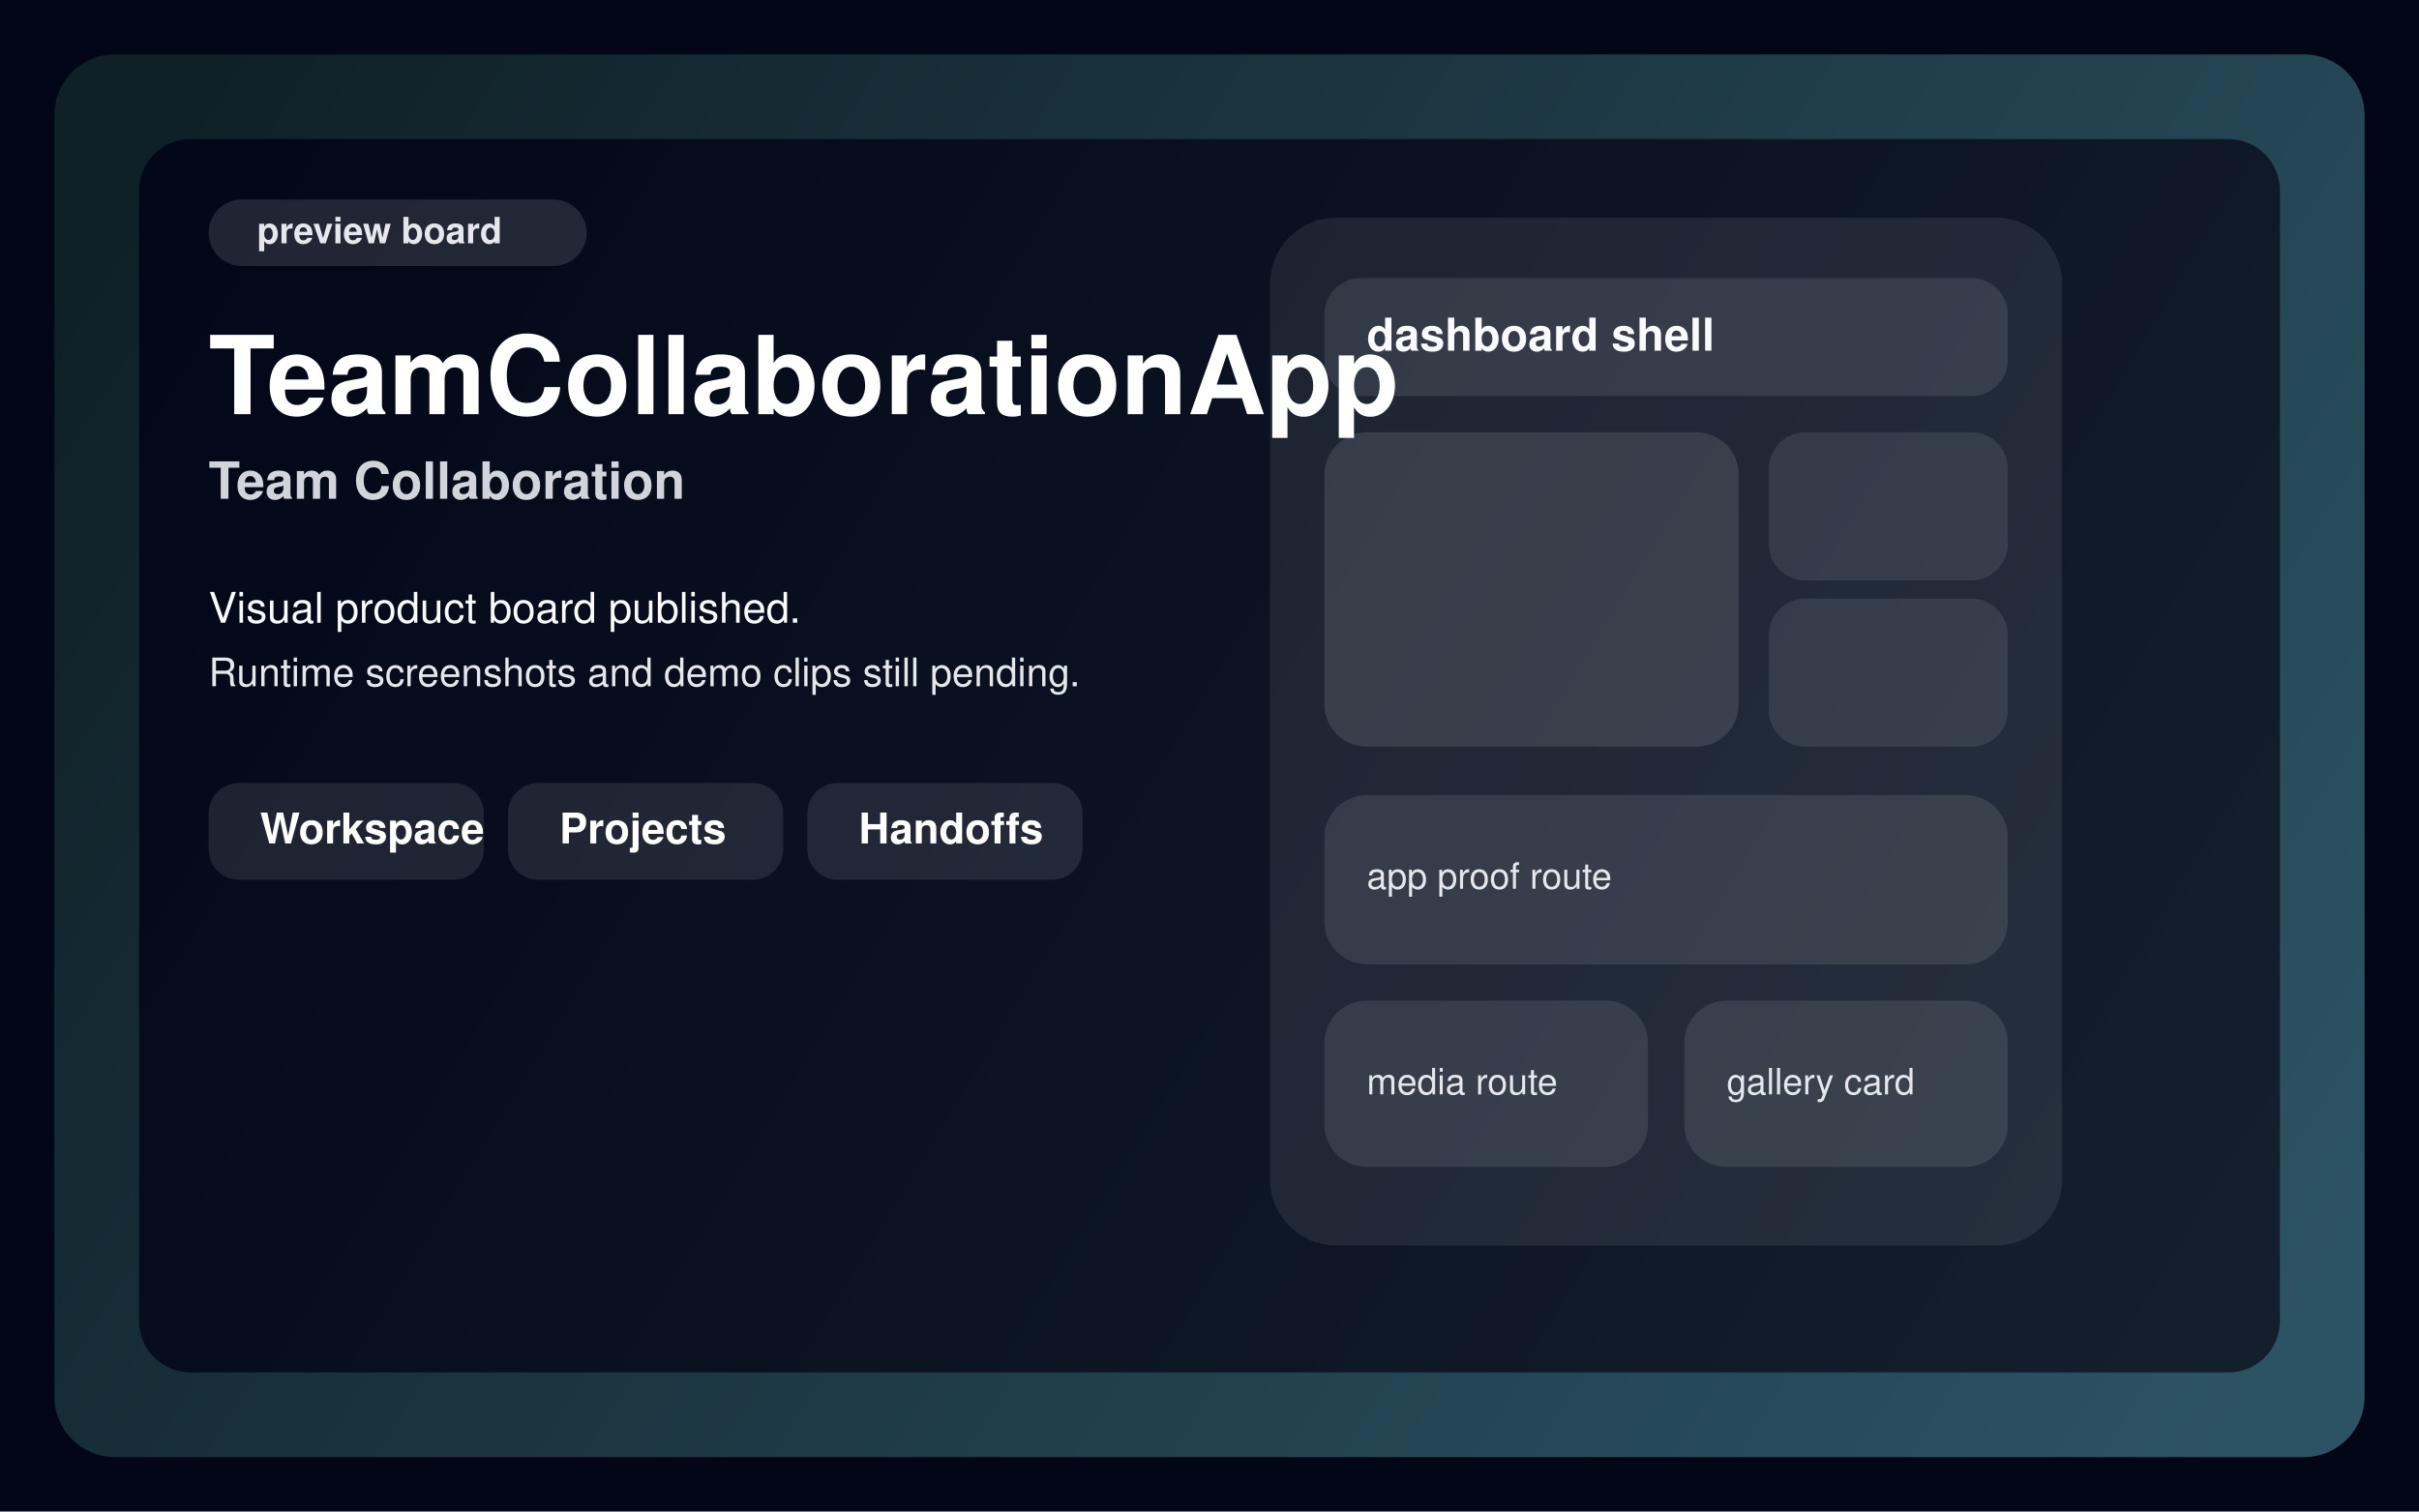
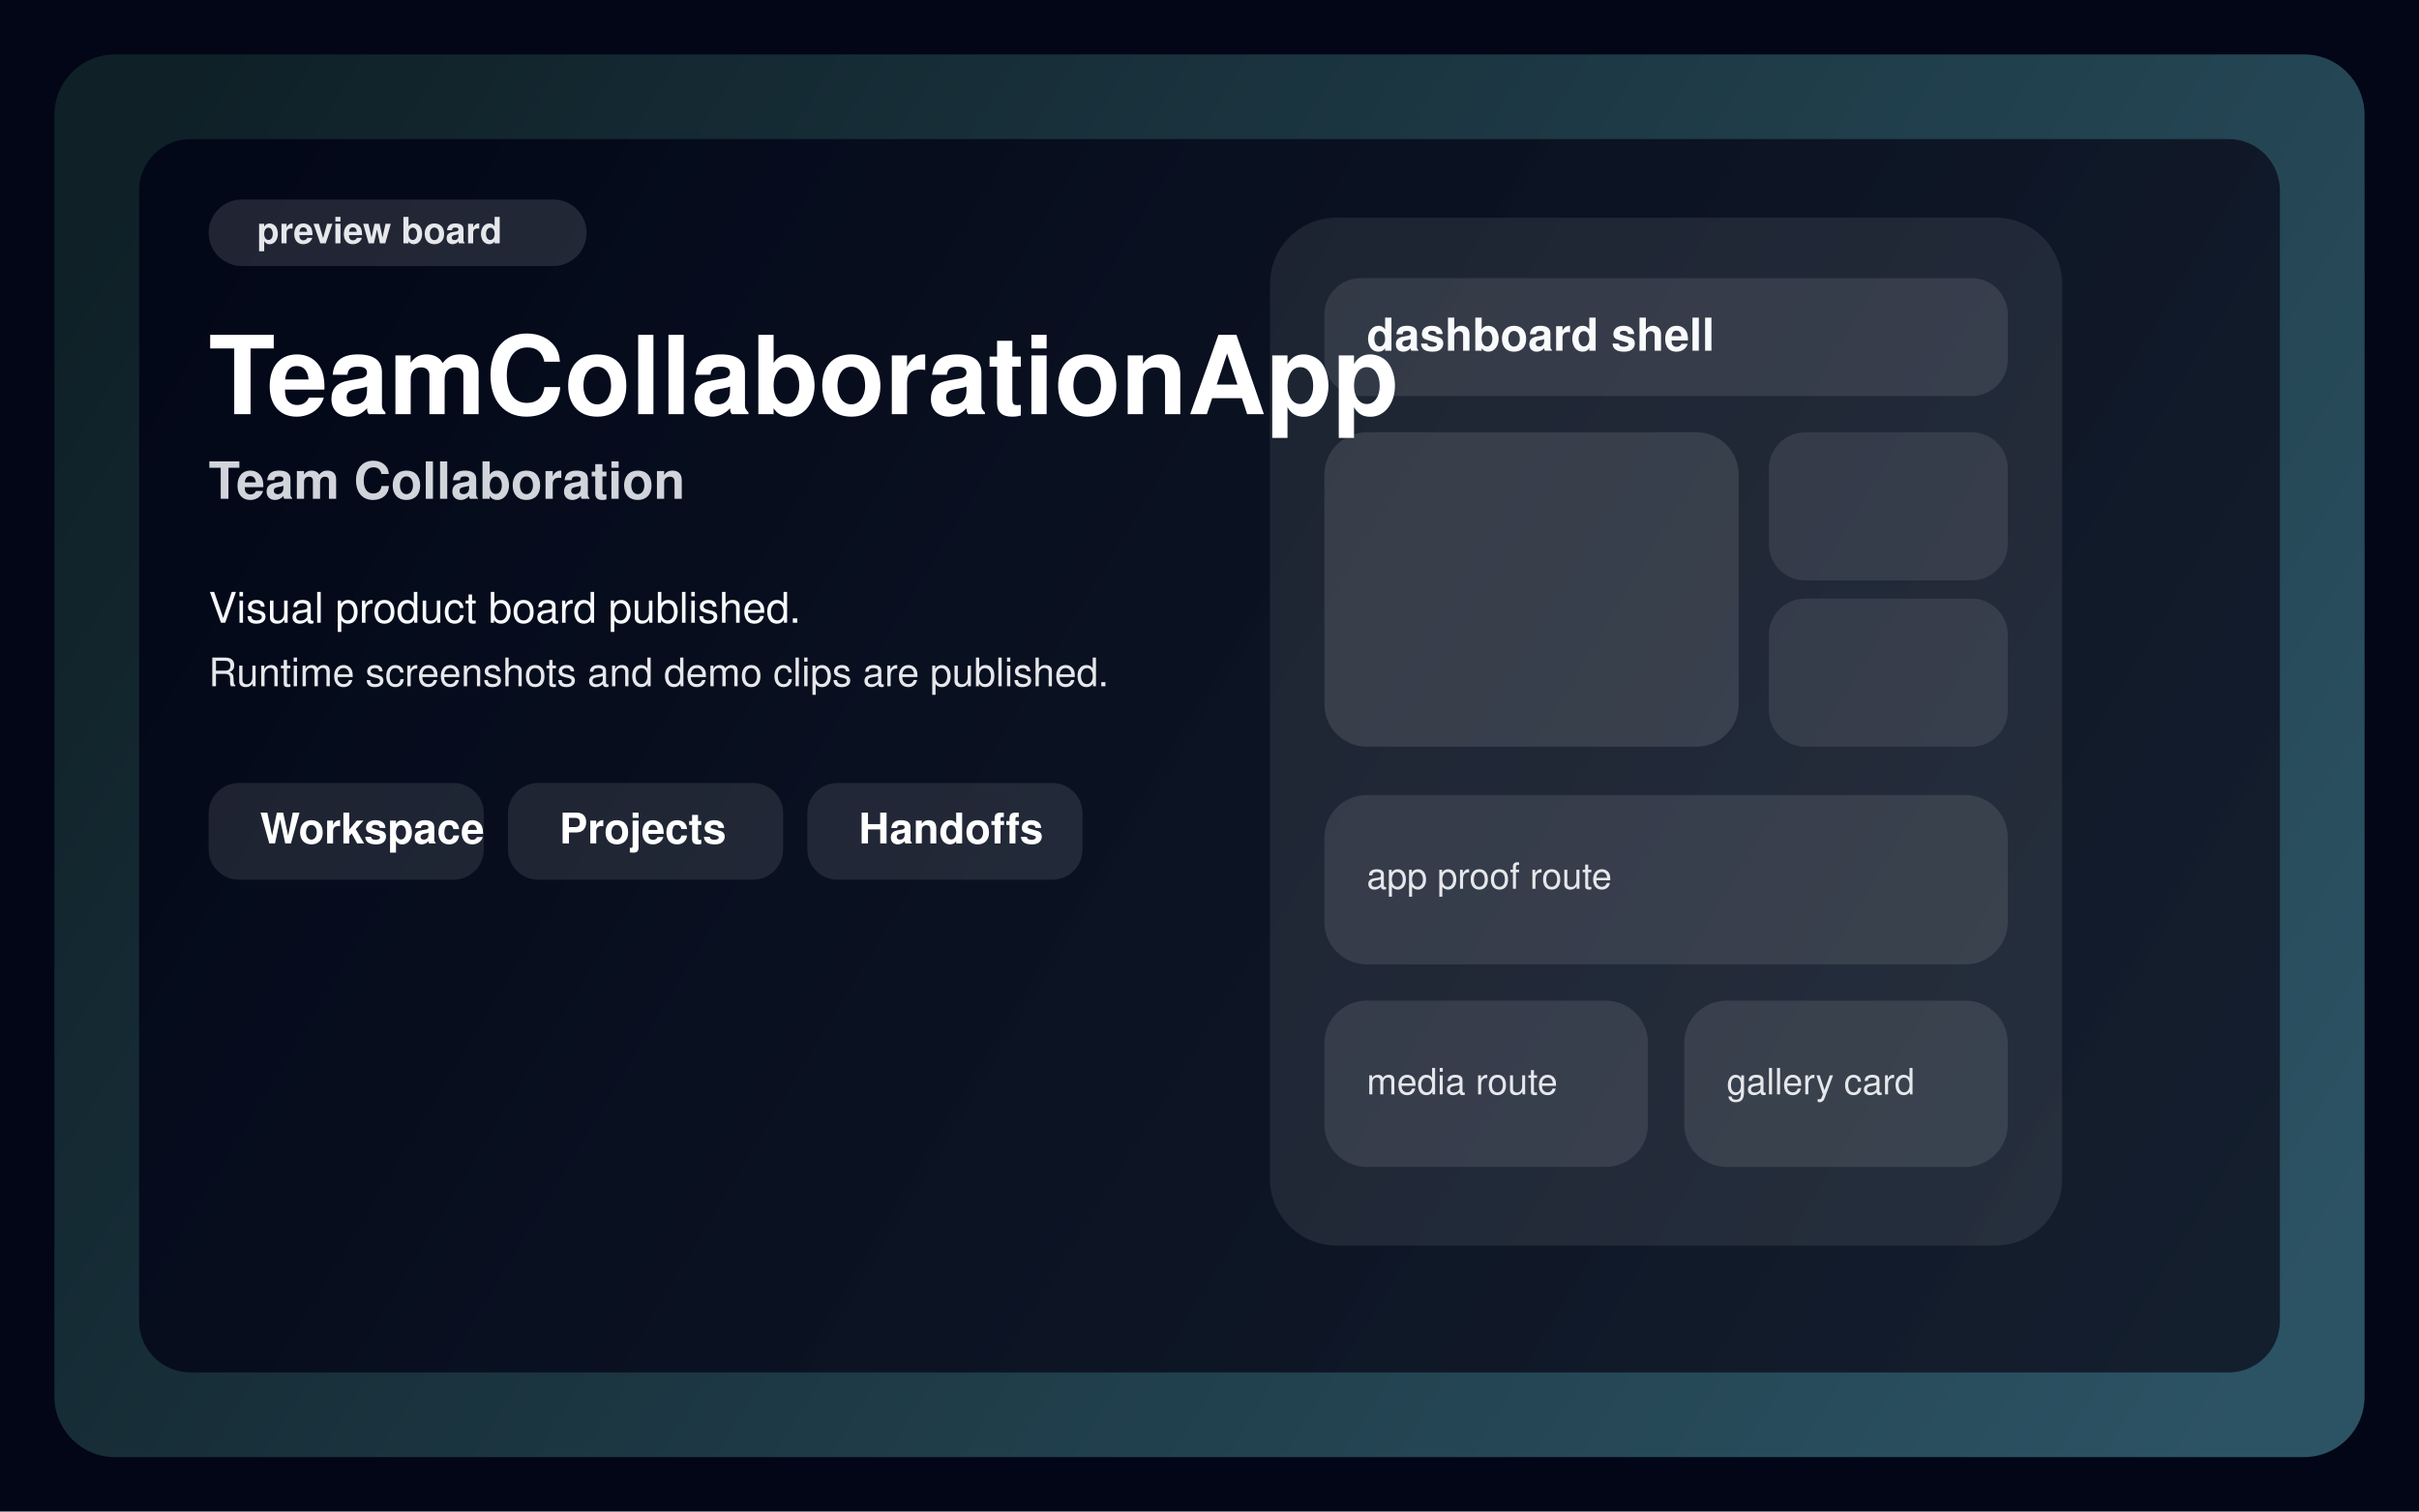
<svg xmlns="http://www.w3.org/2000/svg" width="1600" height="1000" viewBox="0 0 1600 1000" fill="none">
  <defs>
    <linearGradient id="bg" x1="110" y1="70" x2="1490" y2="930" gradientUnits="userSpaceOnUse">
      <stop stop-color="#0F2027" />
      <stop offset="1" stop-color="#2C5364" />
    </linearGradient>
    <linearGradient id="panel" x1="130" y1="104" x2="1460" y2="908" gradientUnits="userSpaceOnUse">
      <stop stop-color="#020617" stop-opacity="0.95" />
      <stop offset="1" stop-color="#111827" stop-opacity="0.88" />
    </linearGradient>
  </defs>
  <rect width="1600" height="1000" fill="#020617" />
  <rect x="36" y="36" width="1528" height="928" rx="40" fill="url(#bg)" />
  <rect x="92" y="92" width="1416" height="816" rx="34" fill="url(#panel)" />
  <rect x="138" y="132" width="250" height="44" rx="22" fill="white" fill-opacity="0.12" />
  <text x="170" y="161" fill="#E5E7EB" font-size="24" font-family="SF Pro Display, Helvetica, Arial, sans-serif" font-weight="700">preview board</text>
  <text x="138" y="274" fill="white" font-size="72" font-family="SF Pro Display, Helvetica, Arial, sans-serif" font-weight="800">TeamCollaborationApp</text>
  <text x="138" y="330" fill="#D1D5DB" font-size="34" font-family="SF Pro Display, Helvetica, Arial, sans-serif" font-weight="600">Team Collaboration</text>
  <text x="138" y="412" fill="#F8FAFC" font-size="28" font-family="SF Pro Display, Helvetica, Arial, sans-serif">Visual product board published.</text>
-   <text x="138" y="454" fill="#E5E7EB" font-size="26" font-family="SF Pro Display, Helvetica, Arial, sans-serif">Runtime screenshots and demo clips still pending.</text>
+   <text x="138" y="454" fill="#E5E7EB" font-size="26" font-family="SF Pro Display, Helvetica, Arial, sans-serif">Runtime screenshots and demo clips are published.</text>
  <rect x="138" y="518" width="182" height="64" rx="20" fill="white" fill-opacity="0.10" />
  <text x="172" y="558" fill="white" font-size="28" font-family="SF Pro Display, Helvetica, Arial, sans-serif" font-weight="700">Workspace</text>
  <rect x="336" y="518" width="182" height="64" rx="20" fill="white" fill-opacity="0.10" />
  <text x="370" y="558" fill="white" font-size="28" font-family="SF Pro Display, Helvetica, Arial, sans-serif" font-weight="700">Projects</text>
  <rect x="534" y="518" width="182" height="64" rx="20" fill="white" fill-opacity="0.10" />
  <text x="568" y="558" fill="white" font-size="28" font-family="SF Pro Display, Helvetica, Arial, sans-serif" font-weight="700">Handoffs</text>
  <rect x="840" y="144" width="524" height="680" rx="44" fill="white" fill-opacity="0.08" />
  <rect x="876" y="184" width="452" height="78" rx="24" fill="white" fill-opacity="0.10" />
  <rect x="876" y="286" width="274" height="208" rx="28" fill="white" fill-opacity="0.11" />
  <rect x="1170" y="286" width="158" height="98" rx="24" fill="white" fill-opacity="0.09" />
  <rect x="1170" y="396" width="158" height="98" rx="24" fill="white" fill-opacity="0.09" />
  <rect x="876" y="526" width="452" height="112" rx="28" fill="white" fill-opacity="0.10" />
  <rect x="876" y="662" width="214" height="110" rx="28" fill="white" fill-opacity="0.10" />
  <rect x="1114" y="662" width="214" height="110" rx="28" fill="white" fill-opacity="0.10" />
  <text x="904" y="232" fill="#F8FAFC" font-size="30" font-family="SF Pro Display, Helvetica, Arial, sans-serif" font-weight="700">dashboard shell</text>
  <text x="904" y="588" fill="#E5E7EB" font-size="24" font-family="SF Pro Display, Helvetica, Arial, sans-serif">app proof route</text>
  <text x="904" y="724" fill="#E5E7EB" font-size="24" font-family="SF Pro Display, Helvetica, Arial, sans-serif">media route</text>
  <text x="1142" y="724" fill="#E5E7EB" font-size="24" font-family="SF Pro Display, Helvetica, Arial, sans-serif">gallery card</text>
</svg>
